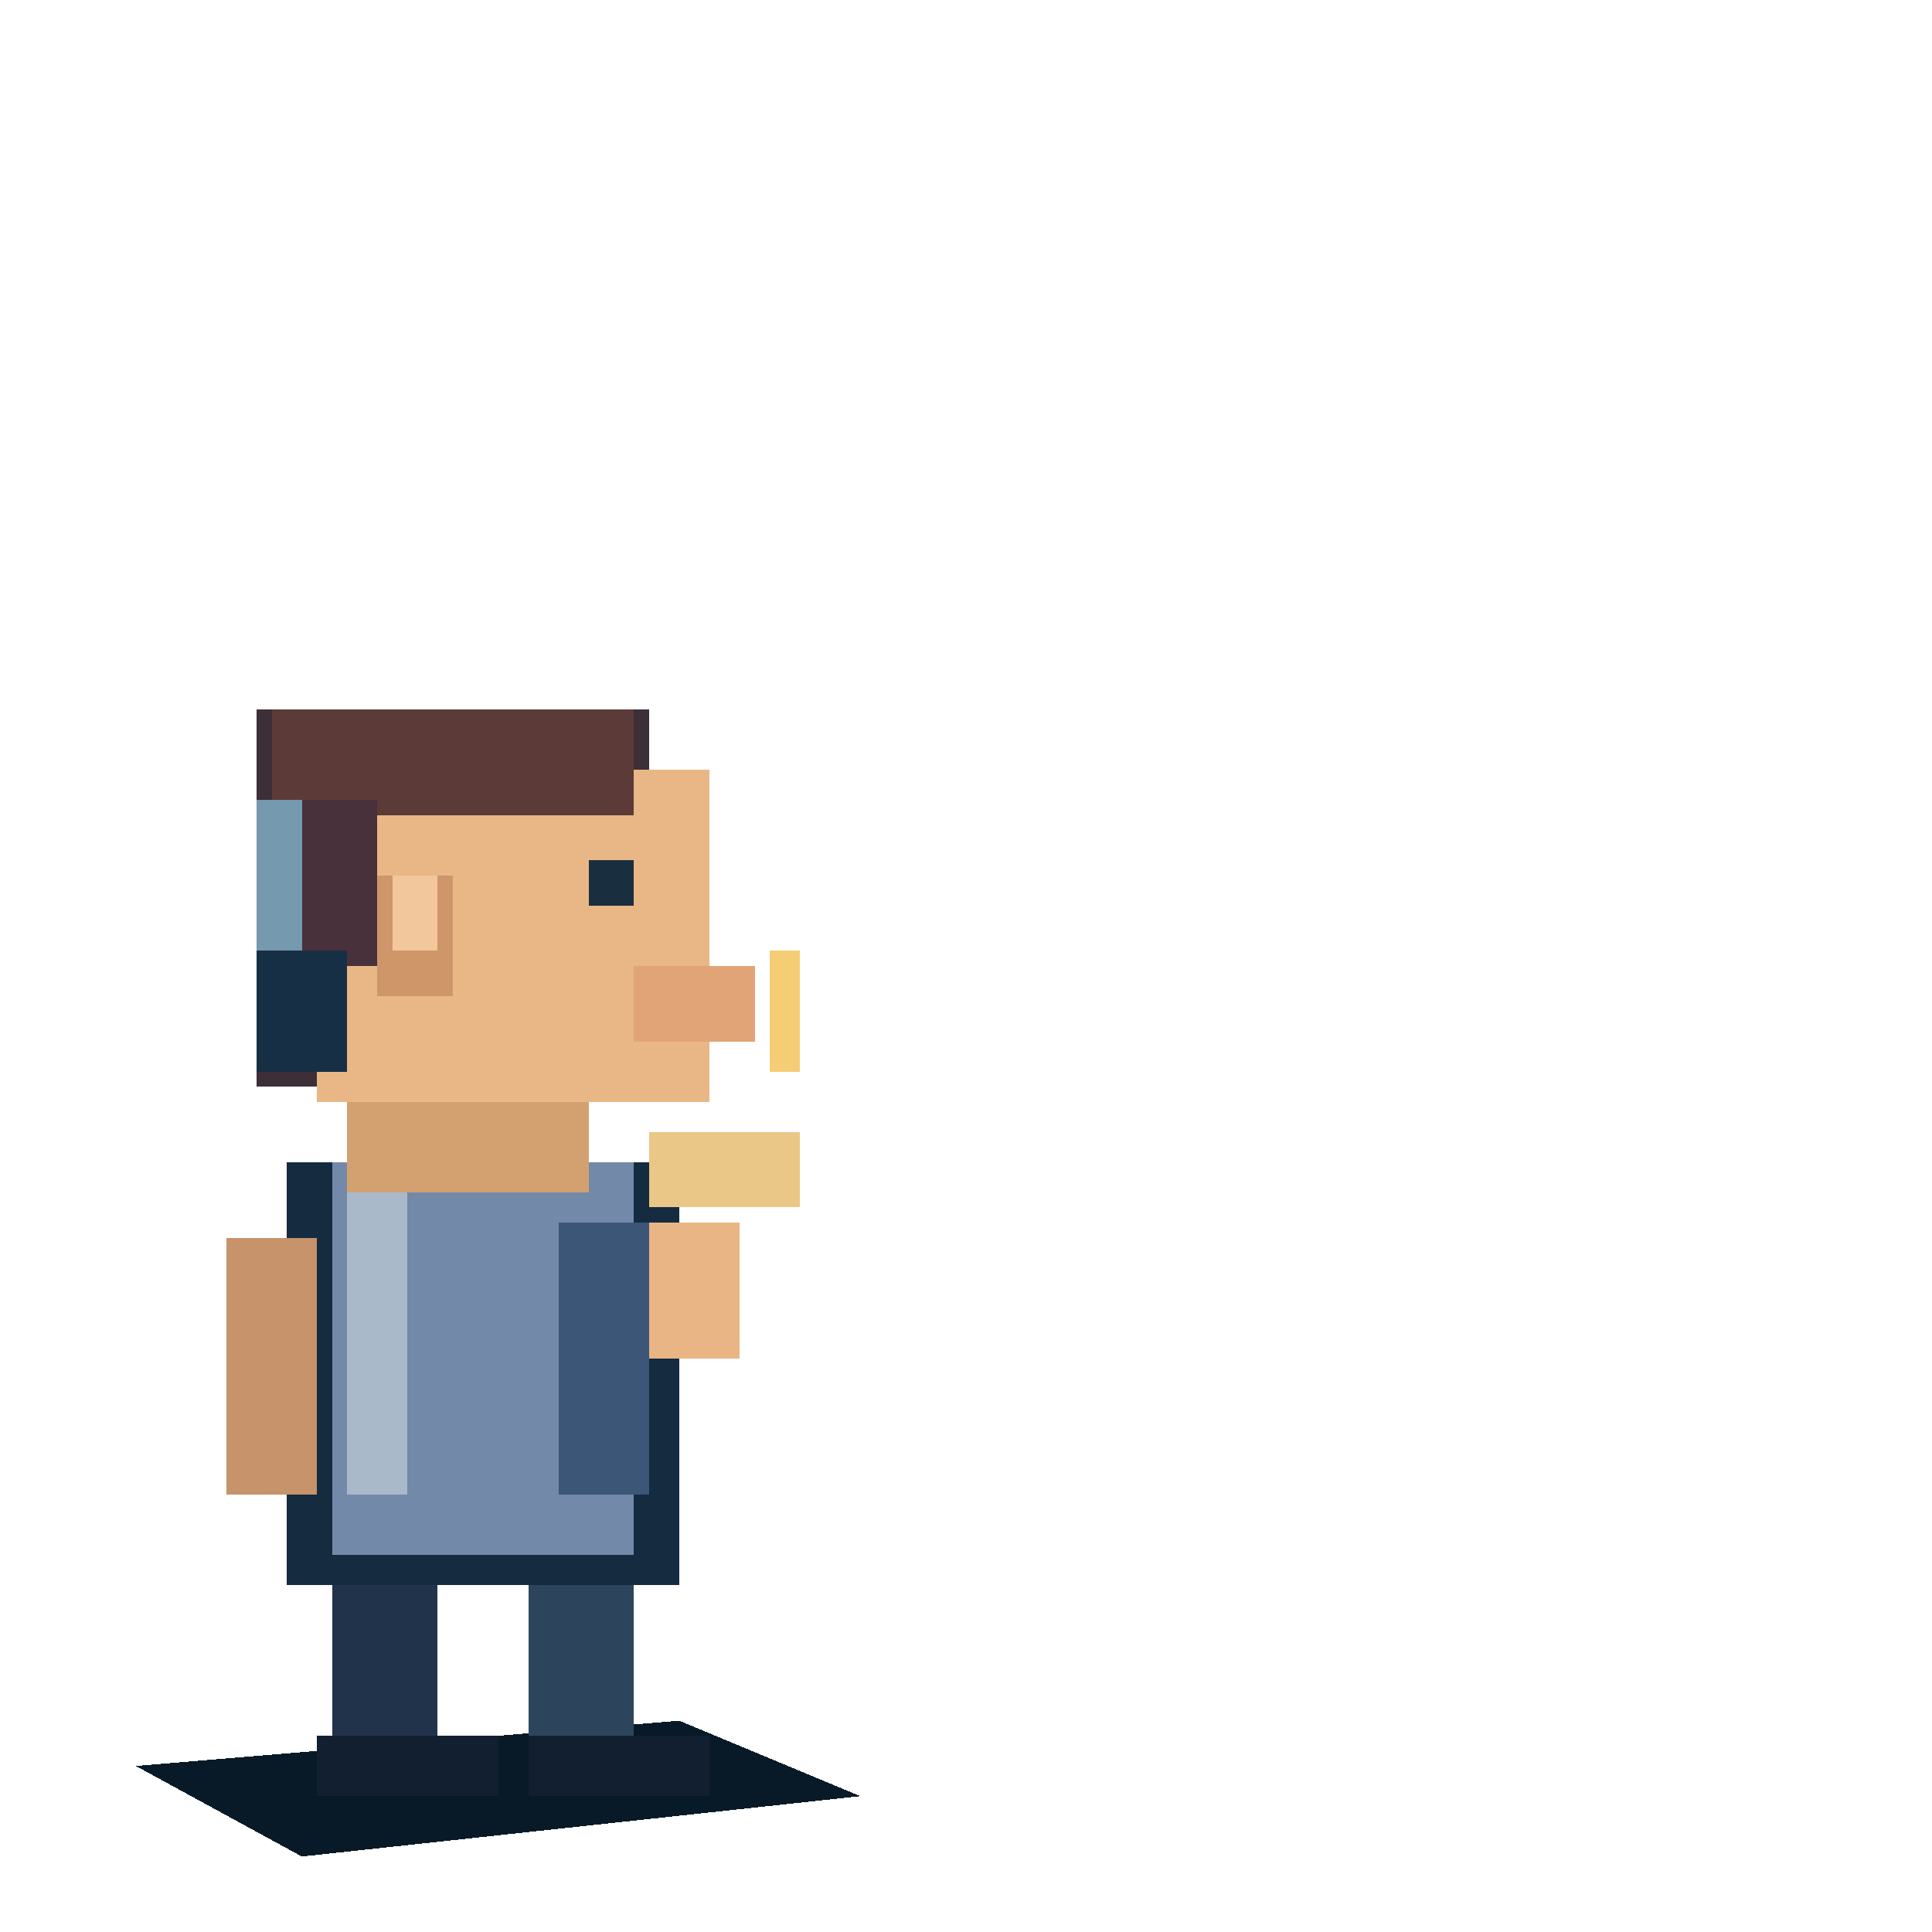
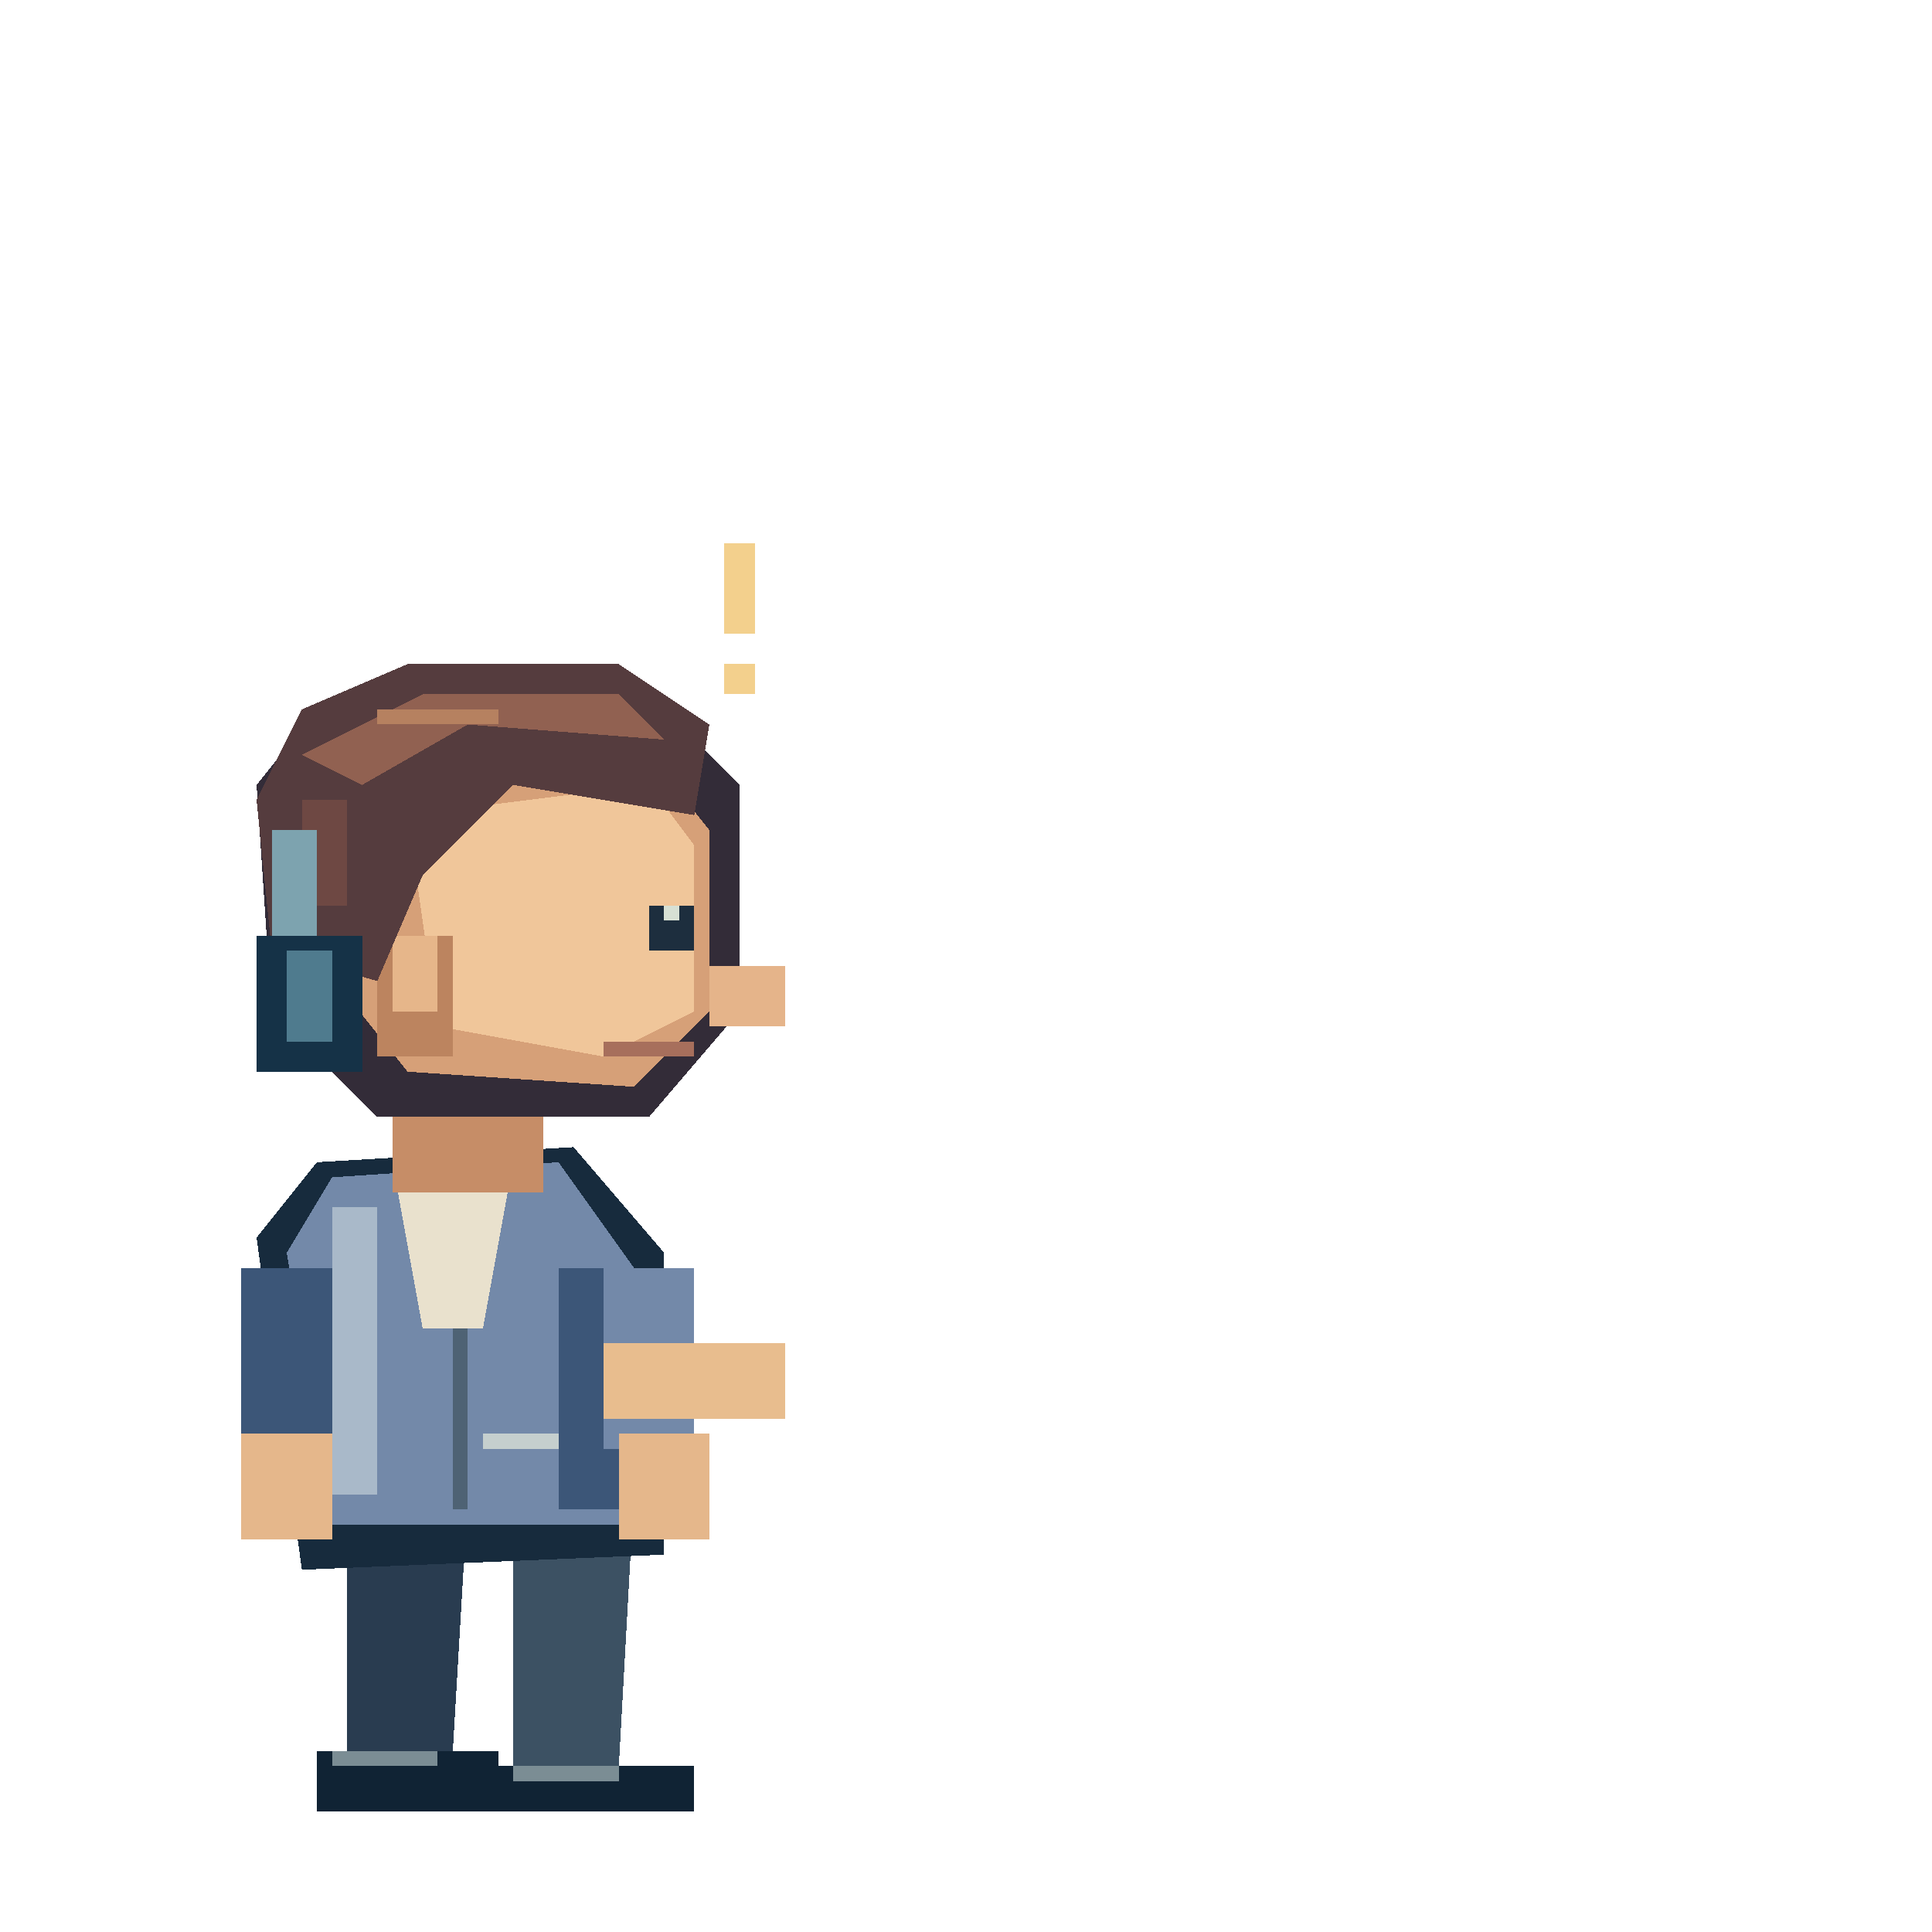
<svg xmlns="http://www.w3.org/2000/svg" width="128" height="128" viewBox="0 0 128 128" shape-rendering="crispEdges">
-   <polygon points="9,117 45,114 57,119 20,123" fill="#081a27" />
-   <rect x="22" y="100" width="7" height="16" fill="#20334b" />
-   <rect x="35" y="100" width="7" height="16" fill="#2d455c" />
-   <rect x="21" y="115" width="12" height="4" fill="#111f30" />
-   <rect x="35" y="115" width="12" height="4" fill="#111f30" />
-   <rect x="19" y="77" width="26" height="28" fill="#142b40" />
-   <rect x="22" y="77" width="20" height="26" fill="#7389a9" />
-   <rect x="23" y="79" width="4" height="20" fill="#a9b9c9" />
-   <rect x="37" y="81" width="6" height="18" fill="#3c5678" />
-   <rect x="23" y="69" width="16" height="10" fill="#d3a16f" />
-   <rect x="17" y="47" width="26" height="25" fill="#3d2f37" />
-   <rect x="21" y="51" width="26" height="22" fill="#e8b785" />
-   <rect x="18" y="47" width="24" height="7" fill="#5b3a37" />
-   <rect x="18" y="53" width="7" height="11" fill="#48313a" />
-   <rect x="39" y="57" width="3" height="3" fill="#192f40" />
-   <rect x="42" y="64" width="8" height="5" fill="#e1a477" />
-   <rect x="25" y="58" width="5" height="8" fill="#cf966a" />
-   <rect x="26" y="58" width="3" height="5" fill="#f3c79c" />
-   <rect x="17" y="53" width="3" height="16" fill="#7599af" />
-   <rect x="17" y="63" width="6" height="8" fill="#172f45" />
-   <rect x="15" y="82" width="6" height="17" fill="#c7936b" />
-   <rect x="43" y="81" width="6" height="9" fill="#e9b584" />
-   <rect x="43" y="75" width="10" height="5" fill="#eac786" />
-   <rect x="51" y="63" width="2" height="8" fill="#f5cd75" />
+   <polygon points="23,99 31,99 30,116 23,116" fill="#293c50" />
+   <polygon points="34,99 42,99 41,117 34,117" fill="#3c5163" />
+   <rect x="21" y="116" width="12" height="4" fill="#102334" />
+   <rect x="33" y="117" width="13" height="3" fill="#102334" />
+   <rect x="22" y="116" width="7" height="1" fill="#7b8d94" />
+   <rect x="34" y="117" width="7" height="1" fill="#7b8d94" />
+   <polygon points="21,77 38,76 44,83 44,103 20,104 17,82" fill="#172b3d" />
+   <polygon points="22,78 37,77 42,84 41,101 22,101 19,83" fill="#7389a9" />
+   <rect x="22" y="80" width="3" height="19" fill="#a9b9c9" />
+   <rect x="37" y="84" width="4" height="16" fill="#3c5678" />
+   <polygon points="26,77 34,77 32,88 28,88" fill="#e9e1cd" />
+   <rect x="30" y="88" width="1" height="12" fill="#4e6274" />
+   <rect x="32" y="95" width="5" height="1" fill="#c5cfce" />
+   <rect x="26" y="71" width="10" height="8" fill="#c68d67" />
+   <polygon points="17,52 21,47 43,46 49,52 49,67 43,74 25,74 18,67" fill="#332c38" />
+   <polygon points="23,52 43,50 47,55 47,67 42,72 27,71 23,66" fill="#d6a078" />
+   <polygon points="27,54 43,52 46,56 46,67 40,70 29,68" fill="#f0c69a" />
+   <rect x="43" y="60" width="3" height="3" fill="#1d2e3e" />
+   <rect x="44" y="60" width="1" height="1" fill="#d7e0d4" />
+   <rect x="47" y="64" width="5" height="4" fill="#e5b48a" />
+   <rect x="40" y="69" width="6" height="1" fill="#a76f5c" />
+   <rect x="25" y="62" width="5" height="8" fill="#bc845f" />
+   <rect x="26" y="62" width="3" height="5" fill="#e6b68a" />
+   <polygon points="17,53 20,47 27,44 41,44 47,48 46,54 34,52 28,58 25,65 18,63" fill="#553c3e" />
+   <polygon points="20,50 28,46 41,46 44,49 31,48 24,52" fill="#916151" />
+   <rect x="20" y="53" width="3" height="7" fill="#6e4843" />
+   <rect x="25" y="47" width="8" height="1" fill="#b68160" />
+   <rect x="18" y="55" width="3" height="12" fill="#7da3af" />
+   <rect x="17" y="62" width="7" height="9" fill="#153247" />
+   <rect x="19" y="63" width="3" height="6" fill="#4f7b8e" />
+   <rect x="16" y="84" width="6" height="12" fill="#3c5678" />
+   <rect x="16" y="95" width="6" height="7" fill="#e5b78b" />
+   <rect x="40" y="84" width="6" height="12" fill="#7389a9" />
+   <rect x="41" y="95" width="6" height="7" fill="#e5b78b" />
+   <rect x="40" y="89" width="12" height="5" fill="#e8bd8e" />
+   <rect x="48" y="36" width="2" height="6" fill="#f3d08d" />
+   <rect x="48" y="44" width="2" height="2" fill="#f3d08d" />
</svg>
